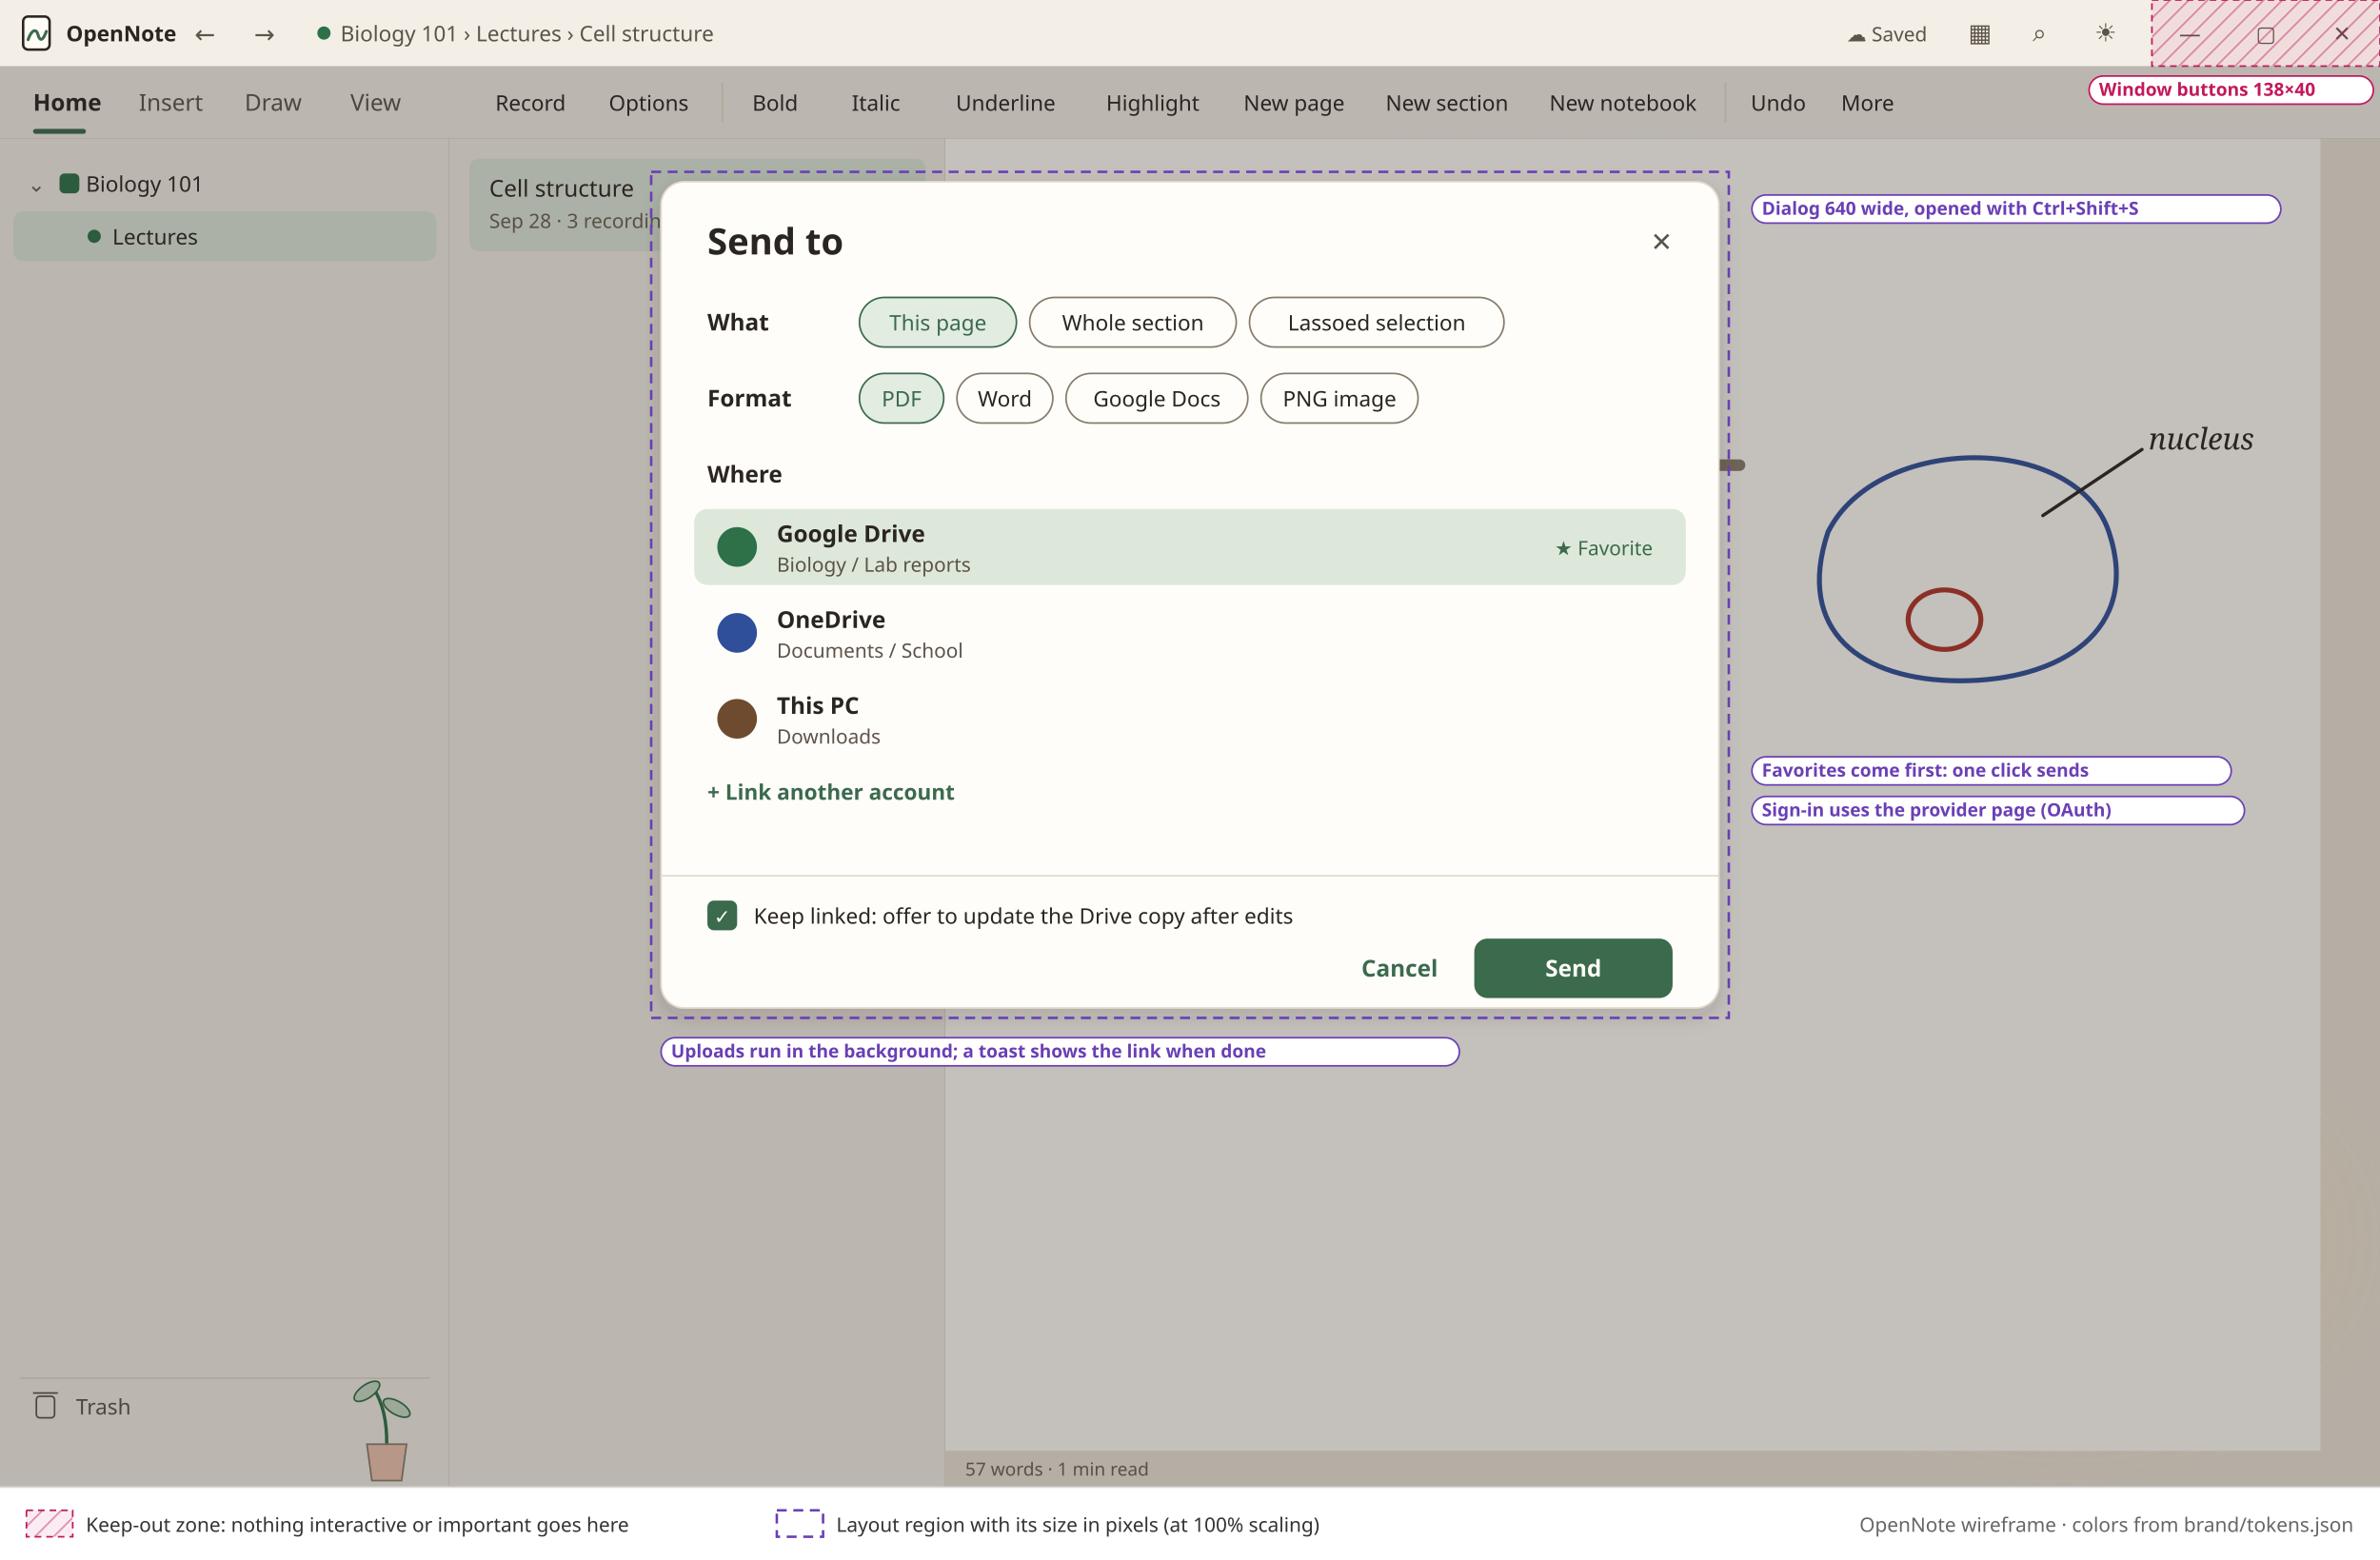
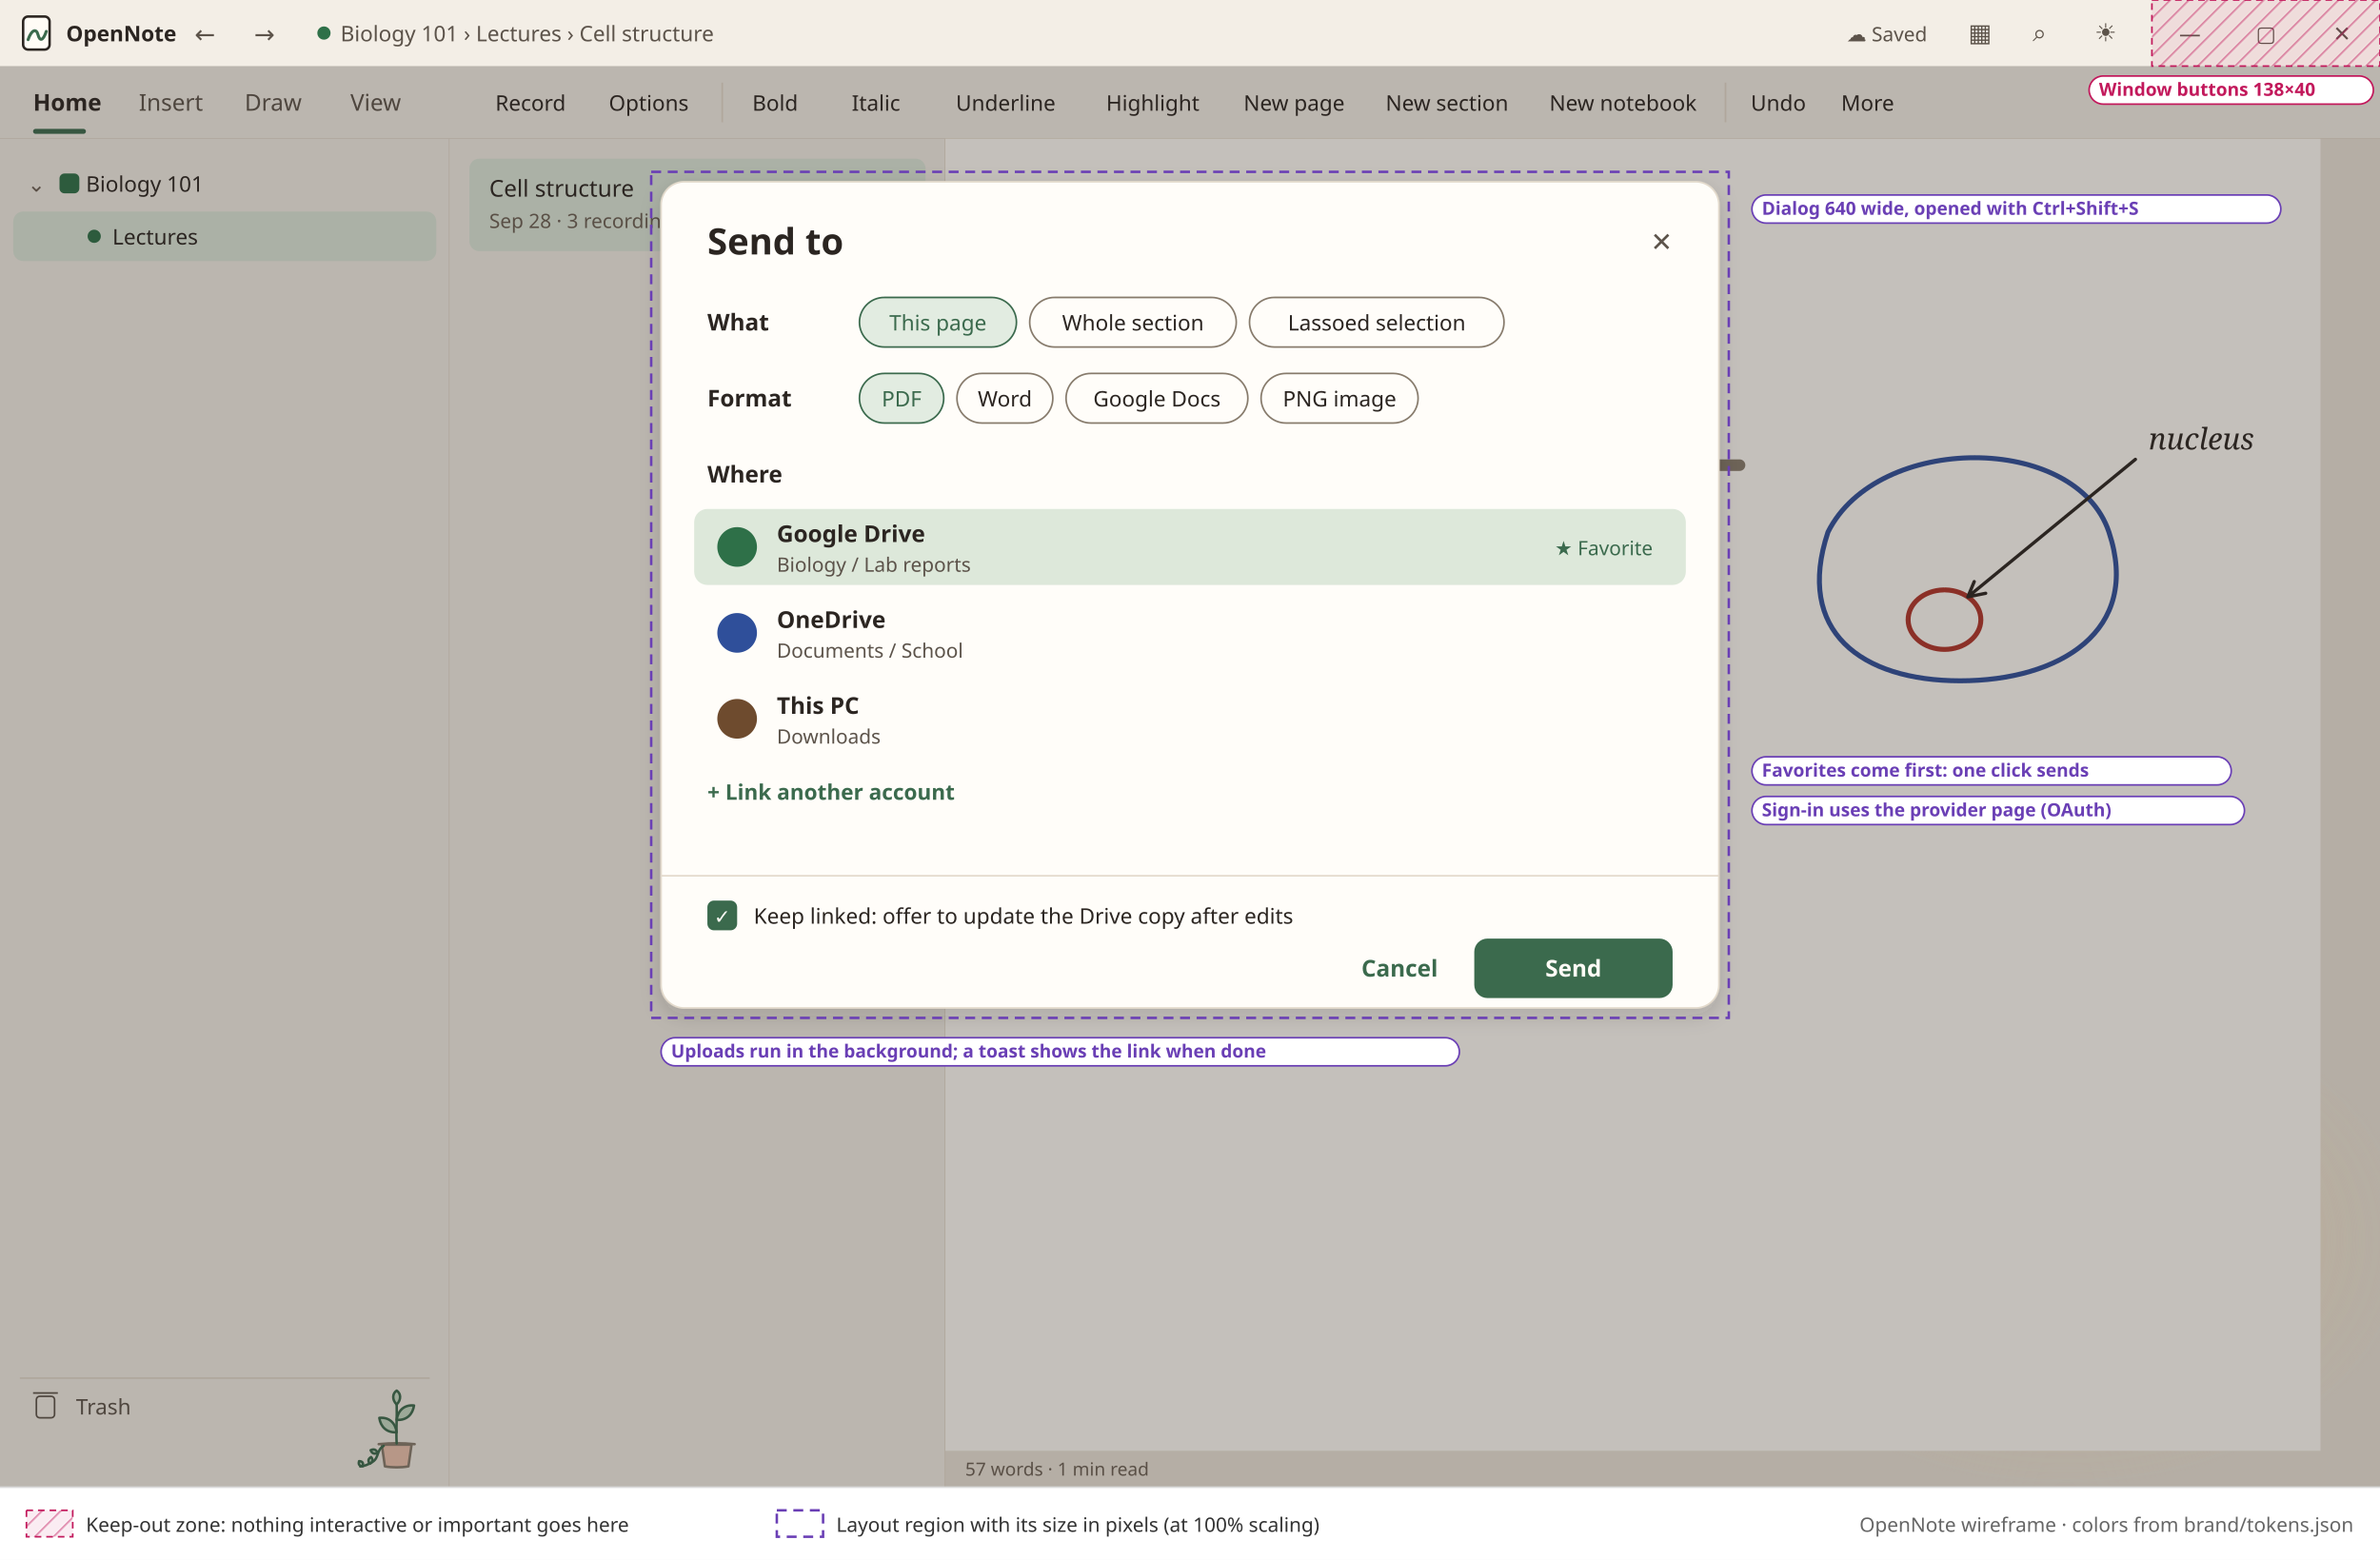
<svg xmlns="http://www.w3.org/2000/svg" viewBox="0 0 1440 944" width="1440" height="944" role="img">
  <defs>
    <pattern id="hatch" width="8" height="8" patternUnits="userSpaceOnUse" patternTransform="rotate(45)">
      <rect width="8" height="8" fill="#C2185B" fill-opacity="0.08" />
      <line x1="0" y1="0" x2="0" y2="8" stroke="#C2185B" stroke-opacity="0.45" stroke-width="2" />
    </pattern>
    <filter id="shadow" x="-10%" y="-10%" width="120%" height="130%">
      <feDropShadow dx="0" dy="4" stdDeviation="6" flood-color="#2B2521" flood-opacity="0.16" />
    </filter>
  </defs>
  <rect x="0" y="0" width="1440" height="900" rx="0" fill="#F3EEE6" />
  <rect x="0" y="0" width="1440" height="40" rx="0" fill="#F3EEE6" />
  <rect x="14" y="10" width="16" height="20" rx="3" fill="#FFFCF6" stroke="#2B2521" stroke-width="1.5" />
  <path d="M17 24c2-6 5-7 6-3s3 4 5-2" fill="none" stroke-linecap="round" stroke-linejoin="round" stroke="#3B6A4D" stroke-width="1.8" />
  <text x="40" y="25" font-size="13" font-weight="600" fill="#2B2521" text-anchor="start" font-family="'Atkinson Hyperlegible Next', 'Segoe UI', system-ui, sans-serif">OpenNote</text>
  <text x="124" y="26" font-size="15" font-weight="400" fill="#5C534A" text-anchor="middle" font-family="'Atkinson Hyperlegible Next', 'Segoe UI', system-ui, sans-serif">←</text>
  <text x="160" y="26" font-size="15" font-weight="400" fill="#5C534A" text-anchor="middle" font-family="'Atkinson Hyperlegible Next', 'Segoe UI', system-ui, sans-serif">→</text>
  <circle cx="196" cy="20" r="4" fill="#2E7048" />
  <text x="206" y="25" font-size="13" font-weight="400" fill="#5C534A" text-anchor="start" font-family="'Atkinson Hyperlegible Next', 'Segoe UI', system-ui, sans-serif">Biology 101  ›  Lectures  ›  Cell structure</text>
  <text x="1166" y="25" font-size="12" font-weight="400" fill="#5C534A" text-anchor="end" font-family="'Atkinson Hyperlegible Next', 'Segoe UI', system-ui, sans-serif">☁ Saved</text>
  <text x="1198" y="25" font-size="15" font-weight="400" fill="#5C534A" text-anchor="middle" font-family="'Atkinson Hyperlegible Next', 'Segoe UI', system-ui, sans-serif">▦</text>
  <text x="1234" y="25" font-size="15" font-weight="400" fill="#5C534A" text-anchor="middle" font-family="'Atkinson Hyperlegible Next', 'Segoe UI', system-ui, sans-serif">⌕</text>
  <text x="1274" y="25" font-size="15" font-weight="400" fill="#5C534A" text-anchor="middle" font-family="'Atkinson Hyperlegible Next', 'Segoe UI', system-ui, sans-serif">☀</text>
  <text x="1325" y="25" font-size="13" font-weight="400" fill="#5C534A" text-anchor="middle" font-family="'Atkinson Hyperlegible Next', 'Segoe UI', system-ui, sans-serif">—</text>
  <text x="1371" y="25" font-size="13" font-weight="400" fill="#5C534A" text-anchor="middle" font-family="'Atkinson Hyperlegible Next', 'Segoe UI', system-ui, sans-serif">▢</text>
  <text x="1417" y="25" font-size="13" font-weight="400" fill="#5C534A" text-anchor="middle" font-family="'Atkinson Hyperlegible Next', 'Segoe UI', system-ui, sans-serif">✕</text>
  <rect x="0" y="40" width="1440" height="44" rx="0" fill="#F3EEE6" />
  <line x1="0" y1="84" x2="1440" y2="84" stroke="#E3DACC" />
  <text x="20" y="67" font-size="14" font-weight="600" fill="#2B2521" text-anchor="start" font-family="'Atkinson Hyperlegible Next', 'Segoe UI', system-ui, sans-serif">Home</text>
  <rect x="20" y="78" width="32" height="3" rx="1.5" fill="#3B6A4D" />
  <text x="84" y="67" font-size="14" font-weight="400" fill="#5C534A" text-anchor="start" font-family="'Atkinson Hyperlegible Next', 'Segoe UI', system-ui, sans-serif">Insert</text>
  <text x="148" y="67" font-size="14" font-weight="400" fill="#5C534A" text-anchor="start" font-family="'Atkinson Hyperlegible Next', 'Segoe UI', system-ui, sans-serif">Draw</text>
  <text x="212" y="67" font-size="14" font-weight="400" fill="#5C534A" text-anchor="start" font-family="'Atkinson Hyperlegible Next', 'Segoe UI', system-ui, sans-serif">View</text>
  <g data-fit="6" data-center="both">
    <rect x="290" y="48" width="62" height="28" rx="8" fill="none" />
    <text x="321" y="67" font-size="13" font-weight="400" fill="#2B2521" text-anchor="middle" font-family="'Atkinson Hyperlegible Next', 'Segoe UI', system-ui, sans-serif">Record</text>
  </g>
  <g data-fit="6" data-center="both">
    <rect x="358" y="48" width="69" height="28" rx="8" fill="none" />
    <text x="392.5" y="67" font-size="13" font-weight="400" fill="#2B2521" text-anchor="middle" font-family="'Atkinson Hyperlegible Next', 'Segoe UI', system-ui, sans-serif">Options</text>
  </g>
  <line x1="437" y1="50" x2="437" y2="74" stroke="#E3DACC" />
  <g data-fit="6" data-center="both">
    <rect x="445" y="48" width="48" height="28" rx="8" fill="none" />
    <text x="469" y="67" font-size="13" font-weight="400" fill="#2B2521" text-anchor="middle" font-family="'Atkinson Hyperlegible Next', 'Segoe UI', system-ui, sans-serif">Bold</text>
  </g>
  <g data-fit="6" data-center="both">
    <rect x="499" y="48" width="62" height="28" rx="8" fill="none" />
    <text x="530" y="67" font-size="13" font-weight="400" fill="#2B2521" text-anchor="middle" font-family="'Atkinson Hyperlegible Next', 'Segoe UI', system-ui, sans-serif">Italic</text>
  </g>
  <g data-fit="6" data-center="both">
    <rect x="567" y="48" width="83" height="28" rx="8" fill="none" />
    <text x="608.5" y="67" font-size="13" font-weight="400" fill="#2B2521" text-anchor="middle" font-family="'Atkinson Hyperlegible Next', 'Segoe UI', system-ui, sans-serif">Underline</text>
  </g>
  <g data-fit="6" data-center="both">
    <rect x="656" y="48" width="83" height="28" rx="8" fill="none" />
    <text x="697.5" y="67" font-size="13" font-weight="400" fill="#2B2521" text-anchor="middle" font-family="'Atkinson Hyperlegible Next', 'Segoe UI', system-ui, sans-serif">Highlight</text>
  </g>
  <g data-fit="6" data-center="both">
    <rect x="745" y="48" width="76" height="28" rx="8" fill="none" />
    <text x="783" y="67" font-size="13" font-weight="400" fill="#2B2521" text-anchor="middle" font-family="'Atkinson Hyperlegible Next', 'Segoe UI', system-ui, sans-serif">New page</text>
  </g>
  <g data-fit="6" data-center="both">
    <rect x="827" y="48" width="97" height="28" rx="8" fill="none" />
    <text x="875.5" y="67" font-size="13" font-weight="400" fill="#2B2521" text-anchor="middle" font-family="'Atkinson Hyperlegible Next', 'Segoe UI', system-ui, sans-serif">New section</text>
  </g>
  <g data-fit="6" data-center="both">
    <rect x="930" y="48" width="104" height="28" rx="8" fill="none" />
    <text x="982" y="67" font-size="13" font-weight="400" fill="#2B2521" text-anchor="middle" font-family="'Atkinson Hyperlegible Next', 'Segoe UI', system-ui, sans-serif">New notebook</text>
  </g>
  <line x1="1044" y1="50" x2="1044" y2="74" stroke="#E3DACC" />
  <g data-fit="6" data-center="both">
    <rect x="1052" y="48" width="48" height="28" rx="8" fill="none" />
    <text x="1076" y="67" font-size="13" font-weight="400" fill="#2B2521" text-anchor="middle" font-family="'Atkinson Hyperlegible Next', 'Segoe UI', system-ui, sans-serif">Undo</text>
  </g>
  <g data-fit="6" data-center="both">
    <rect x="1106" y="48" width="48" height="28" rx="8" fill="none" />
    <text x="1130" y="67" font-size="13" font-weight="400" fill="#2B2521" text-anchor="middle" font-family="'Atkinson Hyperlegible Next', 'Segoe UI', system-ui, sans-serif">More</text>
  </g>
  <rect x="0" y="84" width="272" height="816" rx="0" fill="#F3EEE6" />
  <line x1="272" y1="84" x2="272" y2="900" stroke="#E3DACC" />
  <text x="22" y="116" font-size="13" font-weight="400" fill="#6B6054" text-anchor="middle" font-family="'Atkinson Hyperlegible Next', 'Segoe UI', system-ui, sans-serif">⌄</text>
  <rect x="36" y="105" width="12" height="12" rx="3" fill="#2E7048" />
  <text x="52" y="116" font-size="13" font-weight="400" fill="#2B2521" text-anchor="start" font-family="'Atkinson Hyperlegible Next', 'Segoe UI', system-ui, sans-serif">Biology 101</text>
  <rect x="8" y="128" width="256" height="30" rx="6" fill="#DDE8DA" />
  <circle cx="57" cy="143" r="4" fill="#2E7048" />
  <text x="68" y="148" font-size="13" font-weight="400" fill="#2B2521" text-anchor="start" font-family="'Atkinson Hyperlegible Next', 'Segoe UI', system-ui, sans-serif">Lectures</text>
  <line x1="12" y1="834" x2="260" y2="834" stroke="#E3DACC" />
  <rect x="22" y="845" width="11" height="13" rx="2" fill="none" stroke="#5C534A" stroke-width="1" />
  <line x1="20" y1="843" x2="35" y2="843" stroke="#5C534A" />
  <text x="46" y="856" font-size="13" font-weight="400" fill="#5C534A" text-anchor="start" font-family="'Atkinson Hyperlegible Next', 'Segoe UI', system-ui, sans-serif">Trash</text>
-   <path d="M234 874c0-14-2-24-8-34" fill="none" stroke-linecap="round" stroke-linejoin="round" stroke="#2E7048" stroke-width="2" />
-   <ellipse cx="222" cy="842" rx="9" ry="4" transform="rotate(-35 222 842)" fill="#C8DCC6" stroke="#2E7048" />
-   <ellipse cx="240" cy="852" rx="9" ry="4" transform="rotate(30 240 852)" fill="#C8DCC6" stroke="#2E7048" />
-   <path d="M222 874h24l-3 22h-18z" fill="#EDC3AF" stroke="#877B6C" />
+   <g data-part="plant-pot" fill="none" stroke="#877B6C" stroke-linecap="round" stroke-linejoin="round">
+     <g data-part="plant" transform="translate(216 840.5063) scale(0.75)" stroke-width="2">
+       <path d="M20 45H44L41.5 62.5C36 63.6 28 63.6 22.5 62.5Z" fill="#EDC3AF" data-part="pot" />
+       <path d="M17.5 44.6C28 43.6 37 43.6 46.5 44.6" />
+       <path d="M32 44C31.4 34 32.4 23 32 12" stroke="#3B6A4D" />
+       <path d="M21.5 46C15.5 49.5 18 55.6 12.4 59 9 61 6 62.4 2.6 62.6" stroke="#3B6A4D" />
+       <path d="M32 35C24 35.6 19 30.6 18 23.4 26 22.6 31 27.6 32 35Z" fill="#C8DCC6" stroke="#3B6A4D" />
+       <path d="M32 25C40 25.6 45 20.6 46 13.4 38 12.6 33 17.6 32 25Z" fill="#C8DCC6" stroke="#3B6A4D" />
+       <path d="M32 12.6C28 8.6 28.6 3.6 32 1.4 35.4 3.6 36 8.6 32 12.6Z" fill="#C8DCC6" stroke="#3B6A4D" />
+       <path d="M16.6 51.6Q14.9 47.6 11 49.5Q12.7 53.6 16.6 51.6Z" fill="#C8DCC6" stroke="#3B6A4D" />
+       <path d="M10.4 60.4Q14 58.2 11.4 55Q7.7 57.1 10.4 60.4Z" fill="#C8DCC6" stroke="#3B6A4D" />
+       <path d="M4.6 62.4Q5.8 58.5 1.7 58.3Q0.5 62.2 4.6 62.4Z" fill="#C8DCC6" stroke="#3B6A4D" />
+     </g>
+   </g>
  <rect x="272" y="84" width="300" height="816" rx="0" fill="#F3EEE6" />
  <line x1="572" y1="84" x2="572" y2="900" stroke="#E3DACC" />
  <rect x="284" y="96" width="276" height="56" rx="6" fill="#DDE8DA" />
  <text x="296" y="119" font-size="14" font-weight="500" fill="#2B2521" text-anchor="start" font-family="'Atkinson Hyperlegible Next', 'Segoe UI', system-ui, sans-serif">Cell structure</text>
  <text x="296" y="138" font-size="12" font-weight="400" fill="#6B6054" text-anchor="start" font-family="'Atkinson Hyperlegible Next', 'Segoe UI', system-ui, sans-serif">Sep 28 · 3 recordings</text>
  <defs>
    <radialGradient id="ambient10" cx="0" cy="0" r="1" gradientUnits="userSpaceOnUse" gradientTransform="translate(572 84) scale(608 653)">
      <stop offset="0" stop-color="#FFF0D4" />
      <stop offset="1" stop-color="#FFF0D4" stop-opacity="0" />
    </radialGradient>
    <radialGradient id="ambient10p">
      <stop offset="0" stop-color="#FCE4B8" />
      <stop offset="1" stop-color="#FCE4B8" stop-opacity="0" />
    </radialGradient>
  </defs>
  <rect x="572" y="84" width="868" height="816" rx="0" fill="#EAE3D8" />
  <rect x="572" y="84" width="868" height="816" fill="url(#ambient10)" />
  <ellipse cx="1250" cy="750" rx="210" ry="150" fill="url(#ambient10p)" opacity="0.9" />
  <rect x="572" y="84" width="832" height="794" rx="0" fill="#FFFCF6" />
  <text x="584" y="893" font-size="11" font-weight="400" fill="#6B6054" text-anchor="start" font-family="'Atkinson Hyperlegible Next', 'Segoe UI', system-ui, sans-serif">57 words · 1 min read</text>
  <text x="636" y="172" font-size="30" font-weight="700" fill="#2B2521" text-anchor="start" font-family="Literata, Cambria, Georgia, serif">Cell structure</text>
  <rect x="636" y="184" width="48" height="2" rx="0" fill="#A9502F" />
  <text x="636" y="206" font-size="11" font-weight="400" fill="#6B6054" text-anchor="start" font-family="'Atkinson Hyperlegible Next', 'Segoe UI', system-ui, sans-serif">Changed Sep 28, 2026</text>
  <text x="636" y="244" font-size="20" font-weight="600" fill="#2B2521" text-anchor="start" font-family="'Atkinson Hyperlegible Next', 'Segoe UI', system-ui, sans-serif">Organelles</text>
  <rect x="636" y="262" width="380" height="7" rx="3.5" fill="#877B6C" />
  <rect x="636" y="278" width="420" height="7" rx="3.5" fill="#877B6C" />
  <rect x="636" y="294" width="350" height="7" rx="3.5" fill="#877B6C" />
  <rect x="636" y="310" width="300" height="7" rx="3.5" fill="#877B6C" />
  <path d="M1106 322c30-60 150-60 170 0s-30 90-90 90-100-30-80-90z" fill="none" stroke-linecap="round" stroke-linejoin="round" stroke="#2F4F9A" stroke-width="3" />
-   <path d="M1176 357a22 18 0 1 0 1 0" fill="none" stroke-linecap="round" stroke-linejoin="round" stroke="#B0342A" stroke-width="3" />
-   <path d="M1236 312l60-40" fill="none" stroke-linecap="round" stroke-linejoin="round" stroke="#2B2521" stroke-width="2" />
+   <path data-part="nucleus" d="M1176 357a22 18 0 1 0 1 0" fill="none" stroke-linecap="round" stroke-linejoin="round" stroke="#B0342A" stroke-width="3" />
+   <path data-part="arrow" d="M1292 278C1258.21 305.74 1224.43 333.47 1190.64 361.21M1190.64 361.21L1201.42 359.04M1190.64 361.21L1194.49 351.98" fill="none" stroke-linecap="round" stroke-linejoin="round" stroke="#2B2521" stroke-width="2" />
  <text x="1300" y="272" font-size="18" font-weight="400" fill="#2B2521" text-anchor="start" font-family="Literata, Cambria, Georgia, serif" font-style="italic">nucleus</text>
  <text x="636" y="362" font-size="20" font-weight="600" fill="#2B2521" text-anchor="start" font-family="'Atkinson Hyperlegible Next', 'Segoe UI', system-ui, sans-serif">Key terms</text>
  <rect x="634" y="376" width="150" height="20" rx="3" fill="#F2CF4A66" />
  <rect x="636" y="383" width="140" height="7" rx="3.5" fill="#877B6C" />
  <rect x="636" y="399" width="360" height="7" rx="3.5" fill="#877B6C" />
  <rect x="636" y="415" width="330" height="7" rx="3.5" fill="#877B6C" />
  <rect x="0" y="40" width="1440" height="860" rx="0" fill="#2B2521" fill-opacity="0.28" />
  <rect x="400" y="110" width="640" height="500" rx="14" fill="#FFFDF9" stroke="#E3DACC" stroke-width="1" filter="url(#shadow)" />
  <text x="428" y="154" font-size="22" font-weight="600" fill="#2B2521" text-anchor="start" font-family="'Atkinson Hyperlegible Next', 'Segoe UI', system-ui, sans-serif">Send to</text>
  <text x="1012" y="152" font-size="16" font-weight="400" fill="#5C534A" text-anchor="end" font-family="'Atkinson Hyperlegible Next', 'Segoe UI', system-ui, sans-serif">✕</text>
  <text x="428" y="200" font-size="14" font-weight="600" fill="#2B2521" text-anchor="start" font-family="'Atkinson Hyperlegible Next', 'Segoe UI', system-ui, sans-serif">What</text>
  <g data-fit="6" data-center="both">
    <rect x="520" y="180" width="95" height="30" rx="15" fill="#E2ECE1" stroke="#3B6A4D" stroke-width="1" />
    <text x="567.5" y="200" font-size="13" font-weight="400" fill="#3B6A4D" text-anchor="middle" font-family="'Atkinson Hyperlegible Next', 'Segoe UI', system-ui, sans-serif">This page</text>
  </g>
  <g data-fit="6" data-center="both">
    <rect x="623" y="180" width="125" height="30" rx="15" fill="none" stroke="#877B6C" stroke-width="1" />
    <text x="685.5" y="200" font-size="13" font-weight="400" fill="#2B2521" text-anchor="middle" font-family="'Atkinson Hyperlegible Next', 'Segoe UI', system-ui, sans-serif">Whole section</text>
  </g>
  <g data-fit="6" data-center="both">
    <rect x="756" y="180" width="154" height="30" rx="15" fill="none" stroke="#877B6C" stroke-width="1" />
    <text x="833" y="200" font-size="13" font-weight="400" fill="#2B2521" text-anchor="middle" font-family="'Atkinson Hyperlegible Next', 'Segoe UI', system-ui, sans-serif">Lassoed selection</text>
  </g>
  <text x="428" y="246" font-size="14" font-weight="600" fill="#2B2521" text-anchor="start" font-family="'Atkinson Hyperlegible Next', 'Segoe UI', system-ui, sans-serif">Format</text>
  <g data-fit="6" data-center="both">
    <rect x="520" y="226" width="51" height="30" rx="15" fill="#E2ECE1" stroke="#3B6A4D" stroke-width="1" />
    <text x="545.5" y="246" font-size="13" font-weight="400" fill="#3B6A4D" text-anchor="middle" font-family="'Atkinson Hyperlegible Next', 'Segoe UI', system-ui, sans-serif">PDF</text>
  </g>
  <g data-fit="6" data-center="both">
    <rect x="579" y="226" width="58" height="30" rx="15" fill="none" stroke="#877B6C" stroke-width="1" />
    <text x="608" y="246" font-size="13" font-weight="400" fill="#2B2521" text-anchor="middle" font-family="'Atkinson Hyperlegible Next', 'Segoe UI', system-ui, sans-serif">Word</text>
  </g>
  <g data-fit="6" data-center="both">
    <rect x="645" y="226" width="110" height="30" rx="15" fill="none" stroke="#877B6C" stroke-width="1" />
    <text x="700" y="246" font-size="13" font-weight="400" fill="#2B2521" text-anchor="middle" font-family="'Atkinson Hyperlegible Next', 'Segoe UI', system-ui, sans-serif">Google Docs</text>
  </g>
  <g data-fit="6" data-center="both">
    <rect x="763" y="226" width="95" height="30" rx="15" fill="none" stroke="#877B6C" stroke-width="1" />
    <text x="810.5" y="246" font-size="13" font-weight="400" fill="#2B2521" text-anchor="middle" font-family="'Atkinson Hyperlegible Next', 'Segoe UI', system-ui, sans-serif">PNG image</text>
  </g>
  <text x="428" y="292" font-size="14" font-weight="600" fill="#2B2521" text-anchor="start" font-family="'Atkinson Hyperlegible Next', 'Segoe UI', system-ui, sans-serif">Where</text>
  <rect x="420" y="308" width="600" height="46" rx="8" fill="#DDE8DA" />
  <circle cx="446" cy="331" r="12" fill="#2E7048" />
  <text x="470" y="328" font-size="14" font-weight="600" fill="#2B2521" text-anchor="start" font-family="'Atkinson Hyperlegible Next', 'Segoe UI', system-ui, sans-serif">Google Drive</text>
  <text x="470" y="346" font-size="12" font-weight="400" fill="#5C534A" text-anchor="start" font-family="'Atkinson Hyperlegible Next', 'Segoe UI', system-ui, sans-serif">Biology / Lab reports</text>
  <text x="1000" y="336" font-size="12" font-weight="400" fill="#3B6A4D" text-anchor="end" font-family="'Atkinson Hyperlegible Next', 'Segoe UI', system-ui, sans-serif">★ Favorite</text>
  <circle cx="446" cy="383" r="12" fill="#2F4F9A" />
  <text x="470" y="380" font-size="14" font-weight="600" fill="#2B2521" text-anchor="start" font-family="'Atkinson Hyperlegible Next', 'Segoe UI', system-ui, sans-serif">OneDrive</text>
  <text x="470" y="398" font-size="12" font-weight="400" fill="#5C534A" text-anchor="start" font-family="'Atkinson Hyperlegible Next', 'Segoe UI', system-ui, sans-serif">Documents / School</text>
  <circle cx="446" cy="435" r="12" fill="#6E4B2E" />
  <text x="470" y="432" font-size="14" font-weight="600" fill="#2B2521" text-anchor="start" font-family="'Atkinson Hyperlegible Next', 'Segoe UI', system-ui, sans-serif">This PC</text>
  <text x="470" y="450" font-size="12" font-weight="400" fill="#5C534A" text-anchor="start" font-family="'Atkinson Hyperlegible Next', 'Segoe UI', system-ui, sans-serif">Downloads</text>
  <text x="428" y="484" font-size="13" font-weight="600" fill="#3B6A4D" text-anchor="start" font-family="'Atkinson Hyperlegible Next', 'Segoe UI', system-ui, sans-serif">+ Link another account</text>
  <line x1="400" y1="530" x2="1040" y2="530" stroke="#E3DACC" />
  <rect x="428" y="545" width="18" height="18" rx="4" fill="#3B6A4D" />
  <text x="437" y="559" font-size="12" font-weight="700" fill="#FFFCF6" text-anchor="middle" font-family="'Atkinson Hyperlegible Next', 'Segoe UI', system-ui, sans-serif">✓</text>
  <text x="456" y="559" font-size="13" font-weight="400" fill="#2B2521" text-anchor="start" font-family="'Atkinson Hyperlegible Next', 'Segoe UI', system-ui, sans-serif">Keep linked: offer to update the Drive copy after edits</text>
  <text x="870" y="591" font-size="14" font-weight="600" fill="#3B6A4D" text-anchor="end" font-family="'Atkinson Hyperlegible Next', 'Segoe UI', system-ui, sans-serif">Cancel</text>
  <g data-fit="8" data-center="both">
    <rect x="892" y="568" width="120" height="36" rx="8" fill="#3B6A4D" />
    <text x="952" y="591" font-size="14" font-weight="600" fill="#FFFCF6" text-anchor="middle" font-family="'Atkinson Hyperlegible Next', 'Segoe UI', system-ui, sans-serif">Send</text>
  </g>
  <g pointer-events="none">
    <rect x="1302" y="0" width="138" height="40" rx="0" fill="url(#hatch)" stroke="#C2185B" stroke-width="1" stroke-dasharray="4 3" />
  </g>
  <g data-fit="4" pointer-events="none">
    <rect x="1264" y="46" width="172" height="17" rx="8.5" fill="#FFFFFF" stroke="#C2185B" stroke-width="1" />
    <text x="1270" y="58" font-size="11" font-weight="600" fill="#C2185B" text-anchor="start" font-family="'Atkinson Hyperlegible Next', 'Segoe UI', system-ui, sans-serif">Window buttons 138×40</text>
  </g>
  <g pointer-events="none">
    <rect x="394" y="104" width="652" height="512" rx="0" fill="none" stroke="#6A3FB5" stroke-width="1.5" stroke-dasharray="6 4" />
  </g>
  <g data-fit="4" pointer-events="none">
    <rect x="1060" y="118" width="320" height="17" rx="8.5" fill="#FFFFFF" stroke="#6A3FB5" stroke-width="1" />
    <text x="1066" y="130" font-size="11" font-weight="600" fill="#6A3FB5" text-anchor="start" font-family="'Atkinson Hyperlegible Next', 'Segoe UI', system-ui, sans-serif">Dialog 640 wide, opened with Ctrl+Shift+S</text>
  </g>
  <g data-fit="4" pointer-events="none">
    <rect x="1060" y="458" width="290" height="17" rx="8.5" fill="#FFFFFF" stroke="#6A3FB5" stroke-width="1" />
    <text x="1066" y="470" font-size="11" font-weight="600" fill="#6A3FB5" text-anchor="start" font-family="'Atkinson Hyperlegible Next', 'Segoe UI', system-ui, sans-serif">Favorites come first: one click sends</text>
  </g>
  <g data-fit="4" pointer-events="none">
    <rect x="1060" y="482" width="298" height="17" rx="8.5" fill="#FFFFFF" stroke="#6A3FB5" stroke-width="1" />
    <text x="1066" y="494" font-size="11" font-weight="600" fill="#6A3FB5" text-anchor="start" font-family="'Atkinson Hyperlegible Next', 'Segoe UI', system-ui, sans-serif">Sign-in uses the provider page (OAuth)</text>
  </g>
  <g data-fit="4" pointer-events="none">
    <rect x="400" y="628" width="483" height="17" rx="8.5" fill="#FFFFFF" stroke="#6A3FB5" stroke-width="1" />
    <text x="406" y="640" font-size="11" font-weight="600" fill="#6A3FB5" text-anchor="start" font-family="'Atkinson Hyperlegible Next', 'Segoe UI', system-ui, sans-serif">Uploads run in the background; a toast shows the link when done</text>
  </g>
  <rect x="0" y="900" width="1440" height="44" rx="0" fill="#FFFFFF" />
  <line x1="0" y1="900" x2="1440" y2="900" stroke="#D9D9D9" />
  <rect x="16" y="914" width="28" height="16" rx="0" fill="url(#hatch)" stroke="#C2185B" stroke-width="1" stroke-dasharray="4 3" />
  <text x="52" y="927" font-size="12" font-weight="400" fill="#333" text-anchor="start" font-family="'Atkinson Hyperlegible Next', 'Segoe UI', system-ui, sans-serif">Keep-out zone: nothing interactive or important goes here</text>
  <rect x="470" y="914" width="28" height="16" rx="0" fill="none" stroke="#6A3FB5" stroke-width="1.5" stroke-dasharray="6 4" />
  <text x="506" y="927" font-size="12" font-weight="400" fill="#333" text-anchor="start" font-family="'Atkinson Hyperlegible Next', 'Segoe UI', system-ui, sans-serif">Layout region with its size in pixels (at 100% scaling)</text>
  <text x="1424" y="927" font-size="12" font-weight="400" fill="#666" text-anchor="end" font-family="'Atkinson Hyperlegible Next', 'Segoe UI', system-ui, sans-serif">OpenNote wireframe · colors from brand/tokens.json</text>
</svg>
